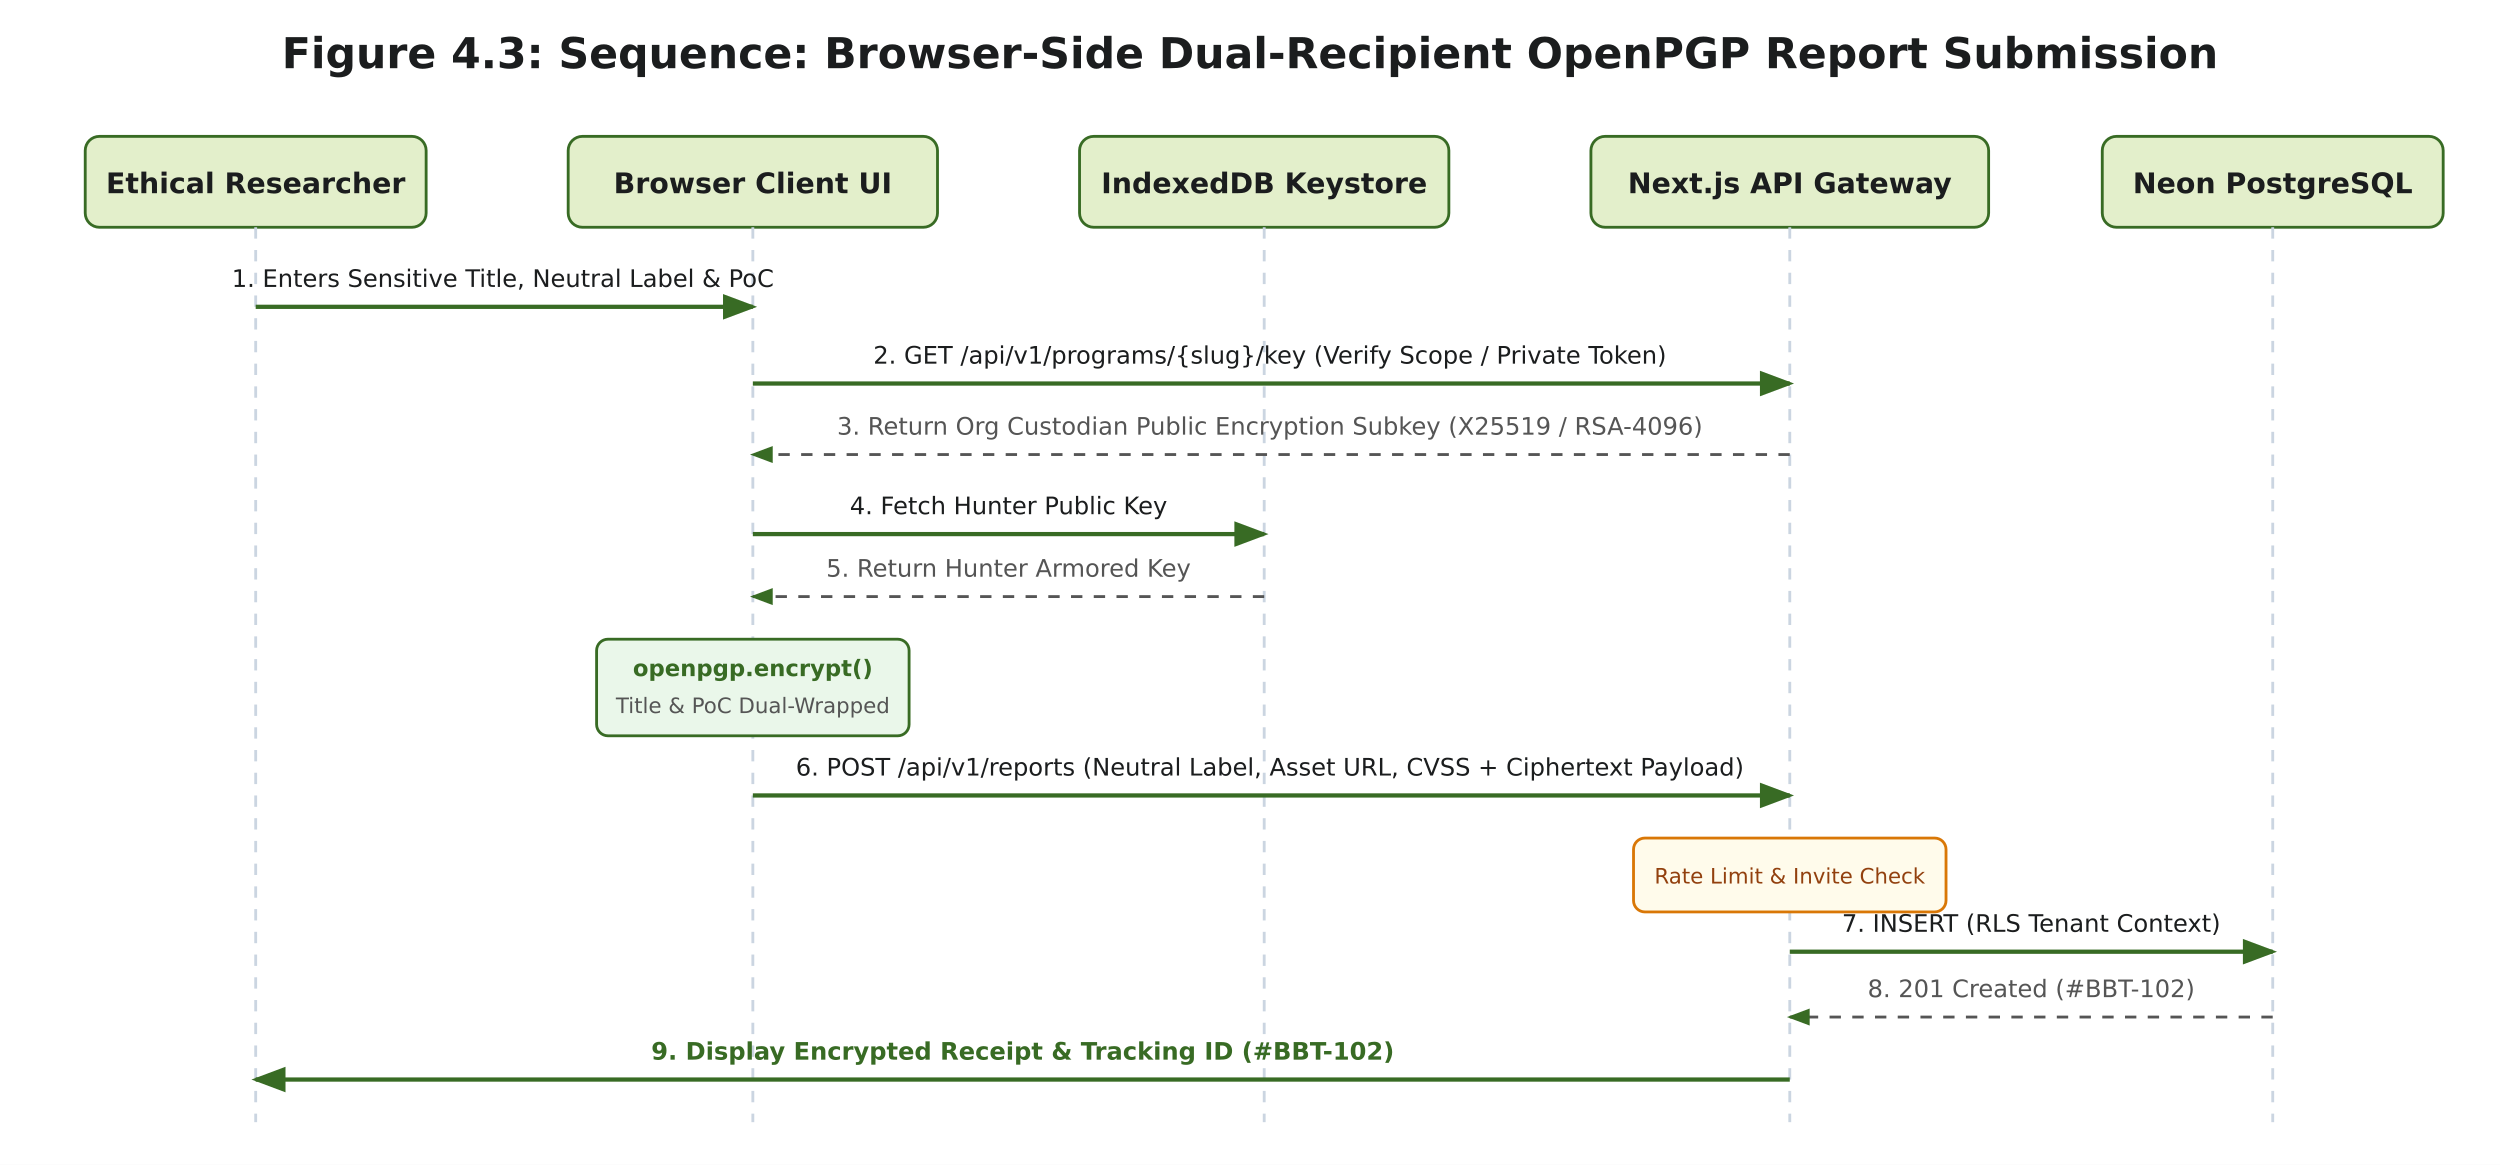
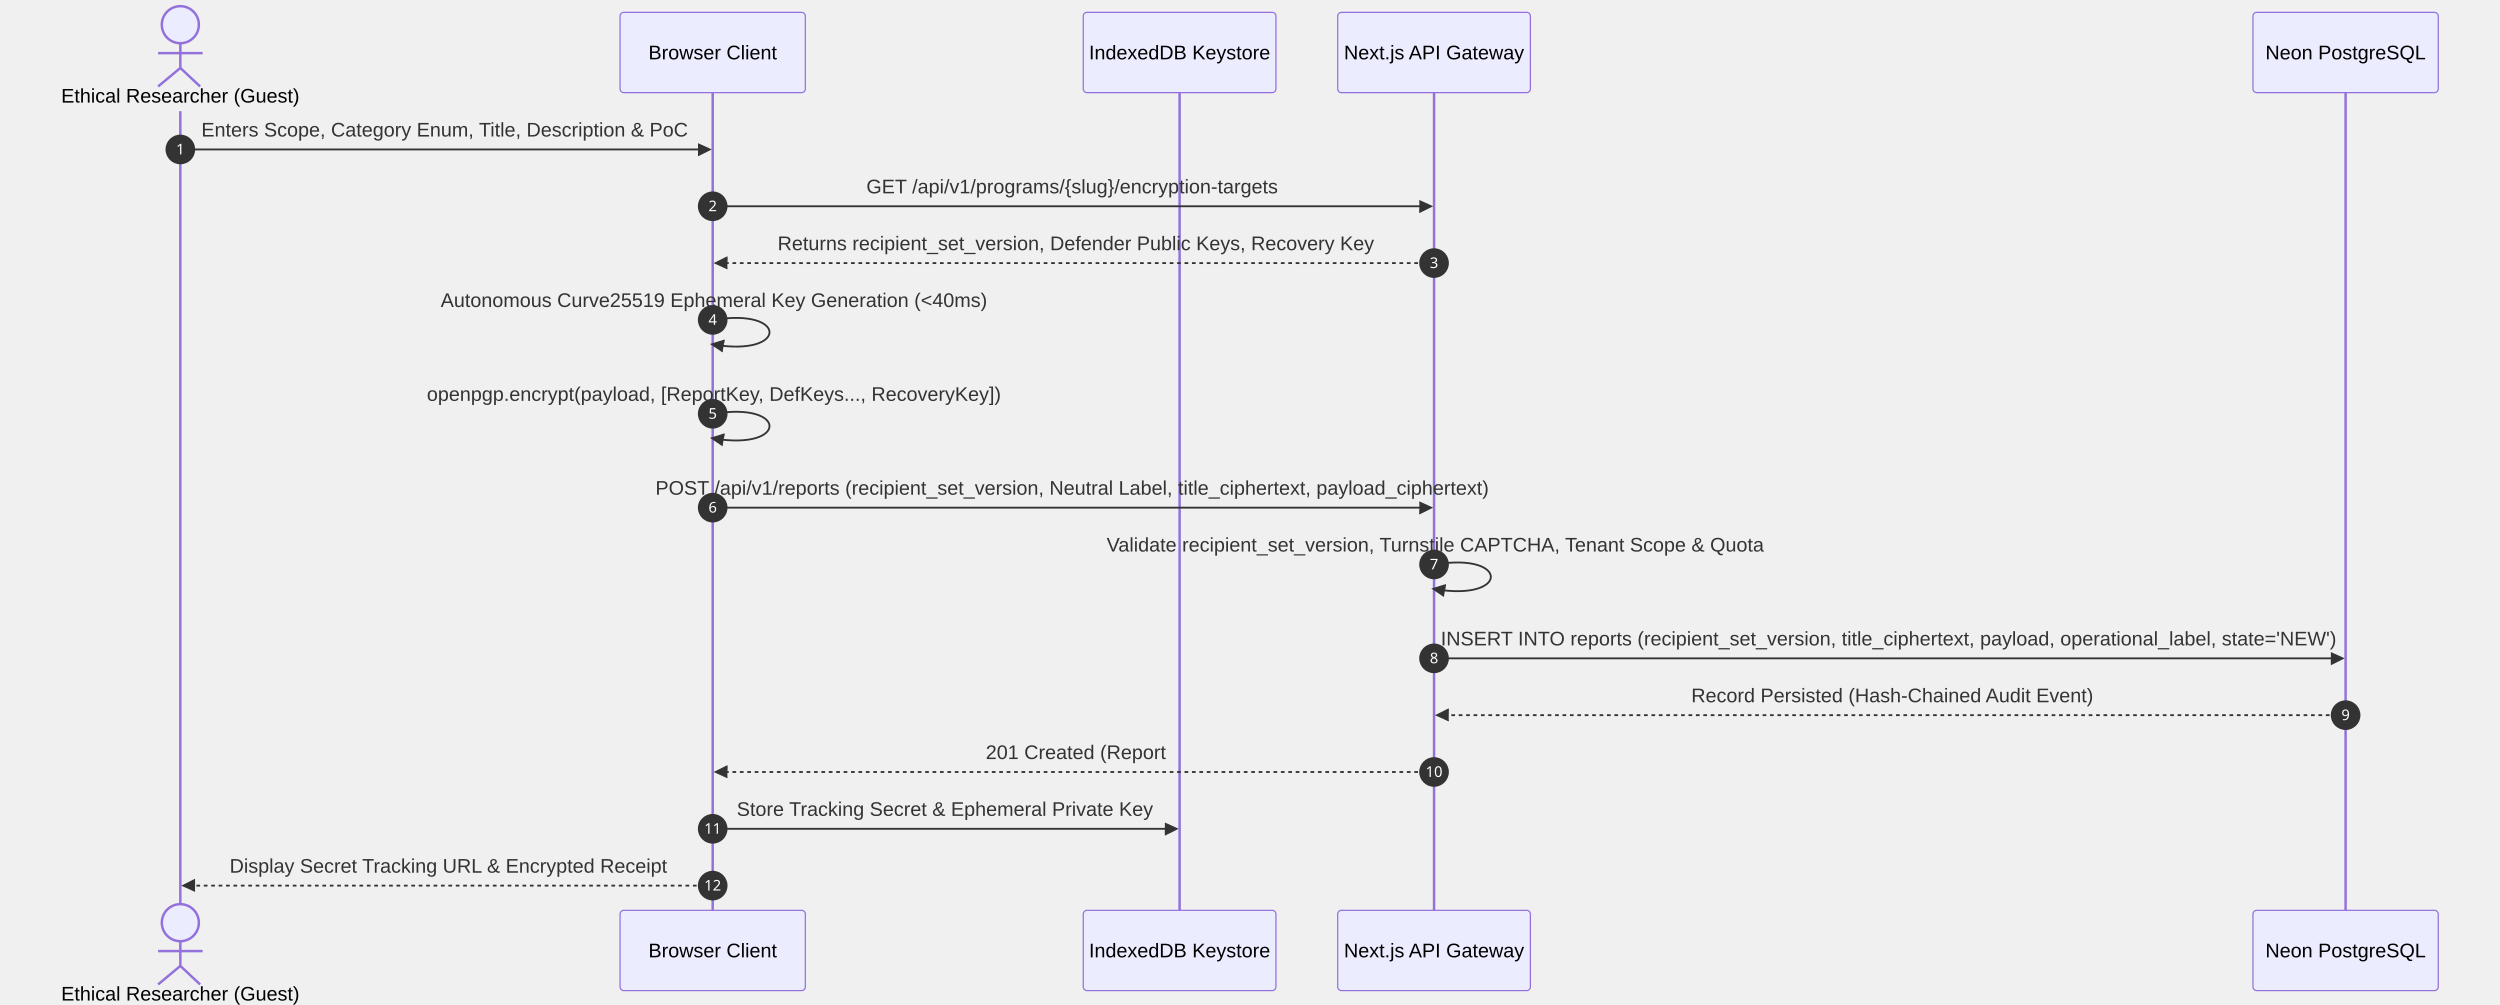
- <svg xmlns="http://www.w3.org/2000/svg" width="880" height="410">
+ <svg xmlns="http://www.w3.org/2000/svg" id="my-svg" width="100%" style="max-width: 2024px; background-color: white;" viewBox="-50 -10 2024 813" role="graphics-document document" aria-roledescription="sequence">
+   <g>
+     <rect x="1774" y="727" fill="#eaeaea" stroke="#666" width="150" height="65" name="DB" rx="3" ry="3" class="actor actor-bottom" />
+     <text x="1849" y="759.5" dominant-baseline="central" alignment-baseline="central" class="actor actor-box" style="text-anchor: middle; font-size: 16px; font-weight: 400;">
+       <tspan x="1849" dy="0">Neon PostgreSQL</tspan>
+     </text>
+   </g>
+   <g>
+     <rect x="1033" y="727" fill="#eaeaea" stroke="#666" width="156" height="65" name="Server" rx="3" ry="3" class="actor actor-bottom" />
+     <text x="1111" y="759.5" dominant-baseline="central" alignment-baseline="central" class="actor actor-box" style="text-anchor: middle; font-size: 16px; font-weight: 400;">
+       <tspan x="1111" dy="0">Next.js API Gateway</tspan>
+     </text>
+   </g>
+   <g>
+     <rect x="827" y="727" fill="#eaeaea" stroke="#666" width="156" height="65" name="KeyStore" rx="3" ry="3" class="actor actor-bottom" />
+     <text x="905" y="759.5" dominant-baseline="central" alignment-baseline="central" class="actor actor-box" style="text-anchor: middle; font-size: 16px; font-weight: 400;">
+       <tspan x="905" dy="0">IndexedDB Keystore</tspan>
+     </text>
+   </g>
+   <g>
+     <rect x="452" y="727" fill="#eaeaea" stroke="#666" width="150" height="65" name="Browser" rx="3" ry="3" class="actor actor-bottom" />
+     <text x="527" y="759.5" dominant-baseline="central" alignment-baseline="central" class="actor actor-box" style="text-anchor: middle; font-size: 16px; font-weight: 400;">
+       <tspan x="527" dy="0">Browser Client</tspan>
+     </text>
+   </g>
+   <g />
+   <g>
+     <line id="actor4" x1="1849" y1="65" x2="1849" y2="727" class="actor-line 200" stroke-width="0.5px" stroke="#999" name="DB" data-et="life-line" data-id="DB" />
+     <g id="root-4" data-et="participant" data-type="participant" data-id="DB">
+       <rect x="1774" y="0" fill="#eaeaea" stroke="#666" width="150" height="65" name="DB" rx="3" ry="3" class="actor actor-top" />
+       <text x="1849" y="32.5" dominant-baseline="central" alignment-baseline="central" class="actor actor-box" style="text-anchor: middle; font-size: 16px; font-weight: 400;">
+         <tspan x="1849" dy="0">Neon PostgreSQL</tspan>
+       </text>
+     </g>
+   </g>
+   <g>
+     <line id="actor3" x1="1111" y1="65" x2="1111" y2="727" class="actor-line 200" stroke-width="0.5px" stroke="#999" name="Server" data-et="life-line" data-id="Server" />
+     <g id="root-3" data-et="participant" data-type="participant" data-id="Server">
+       <rect x="1033" y="0" fill="#eaeaea" stroke="#666" width="156" height="65" name="Server" rx="3" ry="3" class="actor actor-top" />
+       <text x="1111" y="32.5" dominant-baseline="central" alignment-baseline="central" class="actor actor-box" style="text-anchor: middle; font-size: 16px; font-weight: 400;">
+         <tspan x="1111" dy="0">Next.js API Gateway</tspan>
+       </text>
+     </g>
+   </g>
+   <g>
+     <line id="actor2" x1="905" y1="65" x2="905" y2="727" class="actor-line 200" stroke-width="0.5px" stroke="#999" name="KeyStore" data-et="life-line" data-id="KeyStore" />
+     <g id="root-2" data-et="participant" data-type="participant" data-id="KeyStore">
+       <rect x="827" y="0" fill="#eaeaea" stroke="#666" width="156" height="65" name="KeyStore" rx="3" ry="3" class="actor actor-top" />
+       <text x="905" y="32.5" dominant-baseline="central" alignment-baseline="central" class="actor actor-box" style="text-anchor: middle; font-size: 16px; font-weight: 400;">
+         <tspan x="905" dy="0">IndexedDB Keystore</tspan>
+       </text>
+     </g>
+   </g>
+   <g>
+     <line id="actor1" x1="527" y1="65" x2="527" y2="727" class="actor-line 200" stroke-width="0.5px" stroke="#999" name="Browser" data-et="life-line" data-id="Browser" />
+     <g id="root-1" data-et="participant" data-type="participant" data-id="Browser">
+       <rect x="452" y="0" fill="#eaeaea" stroke="#666" width="150" height="65" name="Browser" rx="3" ry="3" class="actor actor-top" />
+       <text x="527" y="32.5" dominant-baseline="central" alignment-baseline="central" class="actor actor-box" style="text-anchor: middle; font-size: 16px; font-weight: 400;">
+         <tspan x="527" dy="0">Browser Client</tspan>
+       </text>
+     </g>
+   </g>
+   <g>
+     <line id="actor0" x1="96" y1="80" x2="96" y2="727" class="actor-line 200" stroke-width="0.5px" stroke="#999" name="Hunter" data-et="life-line" data-id="Hunter" />
+   </g>
+   <style>#my-svg{font-family:"trebuchet ms",verdana,arial,sans-serif;font-size:16px;fill:#333;}@keyframes edge-animation-frame{from{stroke-dashoffset:0;}}@keyframes dash{to{stroke-dashoffset:0;}}#my-svg .edge-animation-slow{stroke-dasharray:9,5!important;stroke-dashoffset:900;animation:dash 50s linear infinite;stroke-linecap:round;}#my-svg .edge-animation-fast{stroke-dasharray:9,5!important;stroke-dashoffset:900;animation:dash 20s linear infinite;stroke-linecap:round;}#my-svg .error-icon{fill:#552222;}#my-svg .error-text{fill:#552222;stroke:#552222;}#my-svg .edge-thickness-normal{stroke-width:1px;}#my-svg .edge-thickness-thick{stroke-width:3.5px;}#my-svg .edge-pattern-solid{stroke-dasharray:0;}#my-svg .edge-thickness-invisible{stroke-width:0;fill:none;}#my-svg .edge-pattern-dashed{stroke-dasharray:3;}#my-svg .edge-pattern-dotted{stroke-dasharray:2;}#my-svg .marker{fill:#333333;stroke:#333333;}#my-svg .marker.cross{stroke:#333333;}#my-svg svg{font-family:"trebuchet ms",verdana,arial,sans-serif;font-size:16px;}#my-svg p{margin:0;}#my-svg .actor{stroke:#9370DB;fill:#ECECFF;stroke-width:1;}#my-svg rect.actor.outer-path[data-look="neo"]{filter:drop-shadow(1px 2px 2px rgba(185, 185, 185, 1));}#my-svg rect.note[data-look="neo"]{stroke:#aaaa33;fill:#fff5ad;filter:drop-shadow(1px 2px 2px rgba(185, 185, 185, 1));}#my-svg text.actor&gt;tspan{fill:black;stroke:none;}#my-svg .actor-line{stroke:#9370DB;}#my-svg .innerArc{stroke-width:1.5;stroke-dasharray:none;}#my-svg .messageLine0{stroke-width:1.5;stroke-dasharray:none;stroke:#333;}#my-svg .messageLine1{stroke-width:1.5;stroke-dasharray:2,2;stroke:#333;}#my-svg [id$="-arrowhead"] path{fill:#333;stroke:#333;}#my-svg .sequenceNumber{fill:white;}#my-svg [id$="-sequencenumber"]{fill:#333;}#my-svg [id$="-crosshead"] path{fill:#333;stroke:#333;}#my-svg .messageText{fill:#333;stroke:none;}#my-svg .labelBox{stroke:#9370DB;fill:#ECECFF;filter:none;}#my-svg .labelText,#my-svg .labelText&gt;tspan{fill:black;stroke:none;}#my-svg .loopText,#my-svg .loopText&gt;tspan{fill:black;stroke:none;}#my-svg .sectionTitle,#my-svg .sectionTitle&gt;tspan{fill:black;stroke:none;}#my-svg .loopLine{stroke-width:2px;stroke-dasharray:2,2;stroke:#9370DB;fill:#9370DB;}#my-svg .note{stroke:#aaaa33;fill:#fff5ad;}#my-svg .noteText,#my-svg .noteText&gt;tspan{fill:black;stroke:none;font-weight:normal;}#my-svg .activation0{fill:#f4f4f4;stroke:#666;}#my-svg .activation1{fill:#f4f4f4;stroke:#666;}#my-svg .activation2{fill:#f4f4f4;stroke:#666;}#my-svg .actorPopupMenu{position:absolute;}#my-svg .actorPopupMenuPanel{position:absolute;fill:#ECECFF;box-shadow:0px 8px 16px 0px rgba(0,0,0,0.2);filter:drop-shadow(3px 5px 2px rgb(0 0 0 / 0.4));}#my-svg .actor-man circle,#my-svg line{fill:#ECECFF;stroke-width:2px;}#my-svg g rect.rect{filter:drop-shadow(1px 2px 2px rgba(185, 185, 185, 1));stroke:#9370DB;}#my-svg .node .neo-node{stroke:#9370DB;}#my-svg [data-look="neo"].node rect,#my-svg [data-look="neo"].cluster rect,#my-svg [data-look="neo"].node polygon{stroke:#9370DB;filter:drop-shadow(1px 2px 2px rgba(185, 185, 185, 1));}#my-svg [data-look="neo"].swimlane.cluster rect{filter:none;}#my-svg [data-look="neo"].node path{stroke:#9370DB;stroke-width:1px;}#my-svg [data-look="neo"].node .outer-path{filter:drop-shadow(1px 2px 2px rgba(185, 185, 185, 1));}#my-svg [data-look="neo"].node .neo-line path{stroke:#9370DB;filter:none;}#my-svg [data-look="neo"].node circle{stroke:#9370DB;filter:drop-shadow(1px 2px 2px rgba(185, 185, 185, 1));}#my-svg [data-look="neo"].node circle .state-start{fill:#000000;}#my-svg [data-look="neo"].icon-shape .icon{fill:#9370DB;filter:drop-shadow(1px 2px 2px rgba(185, 185, 185, 1));}#my-svg [data-look="neo"].icon-shape .icon-neo path{stroke:#9370DB;filter:drop-shadow(1px 2px 2px rgba(185, 185, 185, 1));}#my-svg :root{--mermaid-font-family:"trebuchet ms",verdana,arial,sans-serif;}</style>
+   <g />
  <defs>
-     <marker id="arrsq" markerWidth="8" markerHeight="6" refX="7" refY="3" orient="auto">
-       <polygon points="0 0, 8 3, 0 6" fill="#386B24" />
+     <symbol id="my-svg-computer" width="24" height="24">
+       <path transform="scale(.5)" d="M2 2v13h20v-13h-20zm18 11h-16v-9h16v9zm-10.228 6l.466-1h3.524l.467 1h-4.457zm14.228 3h-24l2-6h2.104l-1.33 4h18.45l-1.297-4h2.073l2 6zm-5-10h-14v-7h14v7z" />
+     </symbol>
+   </defs>
+   <defs>
+     <symbol id="my-svg-database" fill-rule="evenodd" clip-rule="evenodd">
+       <path transform="scale(.5)" d="M12.258.001l.256.004.255.005.253.008.251.01.249.012.247.015.246.016.242.019.241.02.239.023.236.024.233.027.231.028.229.031.225.032.223.034.22.036.217.038.214.04.211.041.208.043.205.045.201.046.198.048.194.05.191.051.187.053.183.054.18.056.175.057.172.059.168.06.163.061.16.063.155.064.15.066.074.033.073.033.071.034.07.034.069.035.068.035.067.035.066.035.064.036.064.036.062.036.06.036.06.037.058.037.058.037.055.038.055.038.053.038.052.038.051.039.05.039.048.039.047.039.045.04.044.04.043.04.041.04.04.041.039.041.037.041.036.041.034.041.033.042.032.042.03.042.029.042.027.042.026.043.024.043.023.043.021.043.02.043.018.044.017.043.015.044.013.044.012.044.011.045.009.044.007.045.006.045.004.045.002.045.001.045v17l-.001.045-.002.045-.004.045-.006.045-.007.045-.009.044-.011.045-.012.044-.013.044-.015.044-.017.043-.018.044-.02.043-.021.043-.023.043-.024.043-.026.043-.027.042-.029.042-.03.042-.032.042-.033.042-.034.041-.036.041-.037.041-.039.041-.04.041-.041.04-.043.04-.044.04-.045.04-.047.039-.048.039-.05.039-.051.039-.052.038-.053.038-.055.038-.055.038-.058.037-.058.037-.06.037-.06.036-.062.036-.064.036-.064.036-.066.035-.067.035-.068.035-.069.035-.07.034-.071.034-.073.033-.074.033-.15.066-.155.064-.16.063-.163.061-.168.06-.172.059-.175.057-.18.056-.183.054-.187.053-.191.051-.194.05-.198.048-.201.046-.205.045-.208.043-.211.041-.214.04-.217.038-.22.036-.223.034-.225.032-.229.031-.231.028-.233.027-.236.024-.239.023-.241.02-.242.019-.246.016-.247.015-.249.012-.251.01-.253.008-.255.005-.256.004-.258.001-.258-.001-.256-.004-.255-.005-.253-.008-.251-.01-.249-.012-.247-.015-.245-.016-.243-.019-.241-.02-.238-.023-.236-.024-.234-.027-.231-.028-.228-.031-.226-.032-.223-.034-.22-.036-.217-.038-.214-.04-.211-.041-.208-.043-.204-.045-.201-.046-.198-.048-.195-.05-.19-.051-.187-.053-.184-.054-.179-.056-.176-.057-.172-.059-.167-.06-.164-.061-.159-.063-.155-.064-.151-.066-.074-.033-.072-.033-.072-.034-.07-.034-.069-.035-.068-.035-.067-.035-.066-.035-.064-.036-.063-.036-.062-.036-.061-.036-.06-.037-.058-.037-.057-.037-.056-.038-.055-.038-.053-.038-.052-.038-.051-.039-.049-.039-.049-.039-.046-.039-.046-.04-.044-.04-.043-.04-.041-.04-.04-.041-.039-.041-.037-.041-.036-.041-.034-.041-.033-.042-.032-.042-.03-.042-.029-.042-.027-.042-.026-.043-.024-.043-.023-.043-.021-.043-.02-.043-.018-.044-.017-.043-.015-.044-.013-.044-.012-.044-.011-.045-.009-.044-.007-.045-.006-.045-.004-.045-.002-.045-.001-.045v-17l.001-.045.002-.045.004-.045.006-.045.007-.045.009-.044.011-.045.012-.044.013-.044.015-.044.017-.043.018-.044.02-.043.021-.043.023-.043.024-.043.026-.043.027-.042.029-.042.03-.042.032-.042.033-.042.034-.041.036-.041.037-.041.039-.041.04-.041.041-.04.043-.04.044-.04.046-.04.046-.039.049-.039.049-.039.051-.039.052-.038.053-.038.055-.038.056-.038.057-.037.058-.037.06-.037.061-.036.062-.036.063-.036.064-.036.066-.035.067-.035.068-.035.069-.035.07-.034.072-.034.072-.033.074-.033.151-.066.155-.064.159-.063.164-.061.167-.06.172-.059.176-.057.179-.056.184-.054.187-.053.19-.051.195-.05.198-.048.201-.046.204-.045.208-.043.211-.041.214-.04.217-.038.22-.036.223-.034.226-.032.228-.031.231-.028.234-.027.236-.024.238-.023.241-.02.243-.019.245-.016.247-.015.249-.012.251-.01.253-.008.255-.005.256-.004.258-.001.258.001zm-9.258 20.499v.01l.001.021.003.021.004.022.005.021.006.022.007.022.009.023.01.022.011.023.012.023.013.023.015.023.016.024.017.023.018.024.019.024.021.024.022.025.023.024.024.025.052.049.056.05.061.051.066.051.07.051.075.051.079.052.084.052.088.052.092.052.097.052.102.051.105.052.11.052.114.051.119.051.123.051.127.05.131.05.135.05.139.048.144.049.147.047.152.047.155.047.16.045.163.045.167.043.171.043.176.041.178.041.183.039.187.039.19.037.194.035.197.035.202.033.204.031.209.03.212.029.216.027.219.025.222.024.226.021.23.02.233.018.236.016.24.015.243.012.246.01.249.008.253.005.256.004.259.001.26-.001.257-.004.254-.005.25-.008.247-.011.244-.012.241-.014.237-.016.233-.018.231-.021.226-.021.224-.024.22-.026.216-.027.212-.028.21-.031.205-.031.202-.034.198-.034.194-.036.191-.037.187-.039.183-.04.179-.04.175-.042.172-.043.168-.044.163-.045.16-.046.155-.046.152-.047.148-.048.143-.049.139-.049.136-.05.131-.05.126-.05.123-.051.118-.052.114-.051.11-.052.106-.052.101-.052.096-.052.092-.052.088-.053.083-.051.079-.052.074-.052.07-.051.065-.051.06-.051.056-.05.051-.05.023-.024.023-.025.021-.024.02-.024.019-.024.018-.024.017-.024.015-.023.014-.024.013-.023.012-.023.01-.023.01-.022.008-.022.006-.022.006-.022.004-.022.004-.021.001-.021.001-.021v-4.127l-.077.055-.08.053-.083.054-.085.053-.087.052-.09.052-.093.051-.095.05-.097.05-.1.049-.102.049-.105.048-.106.047-.109.047-.111.046-.114.045-.115.045-.118.044-.12.043-.122.042-.124.042-.126.041-.128.04-.13.04-.132.038-.134.038-.135.037-.138.037-.139.035-.142.035-.143.034-.144.033-.147.032-.148.031-.15.03-.151.03-.153.029-.154.027-.156.027-.158.026-.159.025-.161.024-.162.023-.163.022-.165.021-.166.02-.167.019-.169.018-.169.017-.171.016-.173.015-.173.014-.175.013-.175.012-.177.011-.178.01-.179.008-.179.008-.181.006-.182.005-.182.004-.184.003-.184.002h-.37l-.184-.002-.184-.003-.182-.004-.182-.005-.181-.006-.179-.008-.179-.008-.178-.01-.176-.011-.176-.012-.175-.013-.173-.014-.172-.015-.171-.016-.17-.017-.169-.018-.167-.019-.166-.02-.165-.021-.163-.022-.162-.023-.161-.024-.159-.025-.157-.026-.156-.027-.155-.027-.153-.029-.151-.03-.15-.03-.148-.031-.146-.032-.145-.033-.143-.034-.141-.035-.14-.035-.137-.037-.136-.037-.134-.038-.132-.038-.13-.04-.128-.04-.126-.041-.124-.042-.122-.042-.12-.044-.117-.043-.116-.045-.113-.045-.112-.046-.109-.047-.106-.047-.105-.048-.102-.049-.1-.049-.097-.05-.095-.05-.093-.052-.09-.051-.087-.052-.085-.053-.083-.054-.08-.054-.077-.054v4.127zm0-5.654v.011l.001.021.003.021.004.021.005.022.006.022.007.022.009.022.01.022.011.023.012.023.013.023.015.024.016.023.017.024.018.024.019.024.021.024.022.024.023.025.024.024.052.05.056.05.061.05.066.051.07.051.075.052.079.051.084.052.088.052.092.052.097.052.102.052.105.052.11.051.114.051.119.052.123.05.127.051.131.05.135.049.139.049.144.048.147.048.152.047.155.046.16.045.163.045.167.044.171.042.176.042.178.04.183.04.187.038.19.037.194.036.197.034.202.033.204.032.209.03.212.028.216.027.219.025.222.024.226.022.23.02.233.018.236.016.24.014.243.012.246.01.249.008.253.006.256.003.259.001.26-.001.257-.003.254-.006.25-.008.247-.01.244-.012.241-.015.237-.016.233-.018.231-.02.226-.022.224-.024.22-.025.216-.027.212-.029.21-.03.205-.032.202-.033.198-.035.194-.036.191-.037.187-.039.183-.039.179-.041.175-.042.172-.043.168-.044.163-.045.16-.045.155-.047.152-.047.148-.048.143-.048.139-.05.136-.049.131-.05.126-.051.123-.051.118-.051.114-.052.11-.052.106-.052.101-.052.096-.052.092-.052.088-.052.083-.052.079-.052.074-.051.07-.052.065-.051.06-.05.056-.051.051-.049.023-.025.023-.024.021-.025.02-.024.019-.024.018-.024.017-.024.015-.023.014-.023.013-.024.012-.022.01-.023.01-.023.008-.022.006-.022.006-.022.004-.021.004-.022.001-.021.001-.021v-4.139l-.077.054-.08.054-.083.054-.085.052-.087.053-.09.051-.093.051-.095.051-.097.05-.1.049-.102.049-.105.048-.106.047-.109.047-.111.046-.114.045-.115.044-.118.044-.12.044-.122.042-.124.042-.126.041-.128.04-.13.039-.132.039-.134.038-.135.037-.138.036-.139.036-.142.035-.143.033-.144.033-.147.033-.148.031-.15.03-.151.03-.153.028-.154.028-.156.027-.158.026-.159.025-.161.024-.162.023-.163.022-.165.021-.166.02-.167.019-.169.018-.169.017-.171.016-.173.015-.173.014-.175.013-.175.012-.177.011-.178.009-.179.009-.179.007-.181.007-.182.005-.182.004-.184.003-.184.002h-.37l-.184-.002-.184-.003-.182-.004-.182-.005-.181-.007-.179-.007-.179-.009-.178-.009-.176-.011-.176-.012-.175-.013-.173-.014-.172-.015-.171-.016-.17-.017-.169-.018-.167-.019-.166-.02-.165-.021-.163-.022-.162-.023-.161-.024-.159-.025-.157-.026-.156-.027-.155-.028-.153-.028-.151-.03-.15-.03-.148-.031-.146-.033-.145-.033-.143-.033-.141-.035-.14-.036-.137-.036-.136-.037-.134-.038-.132-.039-.13-.039-.128-.04-.126-.041-.124-.042-.122-.043-.12-.043-.117-.044-.116-.044-.113-.046-.112-.046-.109-.046-.106-.047-.105-.048-.102-.049-.1-.049-.097-.05-.095-.051-.093-.051-.09-.051-.087-.053-.085-.052-.083-.054-.08-.054-.077-.054v4.139zm0-5.666v.011l.001.02.003.022.004.021.005.022.006.021.007.022.009.023.01.022.011.023.012.023.013.023.015.023.016.024.017.024.018.023.019.024.021.025.022.024.023.024.024.025.052.05.056.05.061.05.066.051.07.051.075.052.079.051.084.052.088.052.092.052.097.052.102.052.105.051.11.052.114.051.119.051.123.051.127.05.131.05.135.05.139.049.144.048.147.048.152.047.155.046.16.045.163.045.167.043.171.043.176.042.178.04.183.04.187.038.19.037.194.036.197.034.202.033.204.032.209.03.212.028.216.027.219.025.222.024.226.021.23.02.233.018.236.017.24.014.243.012.246.01.249.008.253.006.256.003.259.001.26-.001.257-.003.254-.006.25-.008.247-.01.244-.013.241-.014.237-.016.233-.018.231-.02.226-.022.224-.024.22-.025.216-.027.212-.029.21-.03.205-.032.202-.033.198-.035.194-.036.191-.037.187-.039.183-.039.179-.041.175-.042.172-.043.168-.044.163-.045.16-.045.155-.047.152-.047.148-.048.143-.049.139-.049.136-.049.131-.051.126-.05.123-.051.118-.052.114-.051.11-.052.106-.052.101-.052.096-.052.092-.052.088-.052.083-.052.079-.052.074-.052.07-.051.065-.051.06-.051.056-.05.051-.049.023-.025.023-.025.021-.024.02-.024.019-.024.018-.024.017-.024.015-.023.014-.024.013-.023.012-.023.01-.022.01-.023.008-.022.006-.022.006-.022.004-.022.004-.021.001-.021.001-.021v-4.153l-.077.054-.08.054-.083.053-.085.053-.087.053-.09.051-.093.051-.095.051-.097.05-.1.049-.102.048-.105.048-.106.048-.109.046-.111.046-.114.046-.115.044-.118.044-.12.043-.122.043-.124.042-.126.041-.128.04-.13.039-.132.039-.134.038-.135.037-.138.036-.139.036-.142.034-.143.034-.144.033-.147.032-.148.032-.15.03-.151.03-.153.028-.154.028-.156.027-.158.026-.159.024-.161.024-.162.023-.163.023-.165.021-.166.02-.167.019-.169.018-.169.017-.171.016-.173.015-.173.014-.175.013-.175.012-.177.01-.178.01-.179.009-.179.007-.181.006-.182.006-.182.004-.184.003-.184.001-.185.001-.185-.001-.184-.001-.184-.003-.182-.004-.182-.006-.181-.006-.179-.007-.179-.009-.178-.01-.176-.01-.176-.012-.175-.013-.173-.014-.172-.015-.171-.016-.17-.017-.169-.018-.167-.019-.166-.02-.165-.021-.163-.023-.162-.023-.161-.024-.159-.024-.157-.026-.156-.027-.155-.028-.153-.028-.151-.03-.15-.03-.148-.032-.146-.032-.145-.033-.143-.034-.141-.034-.14-.036-.137-.036-.136-.037-.134-.038-.132-.039-.13-.039-.128-.041-.126-.041-.124-.041-.122-.043-.12-.043-.117-.044-.116-.044-.113-.046-.112-.046-.109-.046-.106-.048-.105-.048-.102-.048-.1-.05-.097-.049-.095-.051-.093-.051-.09-.052-.087-.052-.085-.053-.083-.053-.08-.054-.077-.054v4.153zm8.74-8.179l-.257.004-.254.005-.25.008-.247.011-.244.012-.241.014-.237.016-.233.018-.231.021-.226.022-.224.023-.22.026-.216.027-.212.028-.21.031-.205.032-.202.033-.198.034-.194.036-.191.038-.187.038-.183.04-.179.041-.175.042-.172.043-.168.043-.163.045-.16.046-.155.046-.152.048-.148.048-.143.048-.139.049-.136.05-.131.05-.126.051-.123.051-.118.051-.114.052-.11.052-.106.052-.101.052-.096.052-.092.052-.088.052-.083.052-.079.052-.074.051-.07.052-.065.051-.06.05-.056.05-.051.05-.023.025-.023.024-.021.024-.02.025-.019.024-.018.024-.017.023-.015.024-.014.023-.013.023-.012.023-.01.023-.01.022-.008.022-.006.023-.006.021-.004.022-.004.021-.001.021-.001.021.001.021.001.021.004.021.004.022.006.021.006.023.008.022.01.022.01.023.012.023.013.023.014.023.015.024.017.023.018.024.019.024.02.025.021.024.023.024.023.025.051.05.056.05.06.05.065.051.07.052.074.051.079.052.083.052.088.052.092.052.096.052.101.052.106.052.11.052.114.052.118.051.123.051.126.051.131.05.136.05.139.049.143.048.148.048.152.048.155.046.16.046.163.045.168.043.172.043.175.042.179.041.183.04.187.038.191.038.194.036.198.034.202.033.205.032.21.031.212.028.216.027.22.026.224.023.226.022.231.021.233.018.237.016.241.014.244.012.247.011.25.008.254.005.257.004.26.001.26-.001.257-.004.254-.005.25-.008.247-.011.244-.012.241-.014.237-.016.233-.018.231-.021.226-.022.224-.023.22-.026.216-.027.212-.028.21-.031.205-.032.202-.033.198-.034.194-.036.191-.038.187-.038.183-.04.179-.041.175-.042.172-.043.168-.043.163-.045.16-.046.155-.046.152-.048.148-.048.143-.048.139-.049.136-.05.131-.05.126-.051.123-.051.118-.051.114-.052.11-.052.106-.052.101-.052.096-.052.092-.052.088-.052.083-.052.079-.052.074-.051.07-.052.065-.051.06-.05.056-.05.051-.05.023-.025.023-.024.021-.024.02-.025.019-.024.018-.024.017-.023.015-.024.014-.023.013-.023.012-.023.01-.023.01-.022.008-.022.006-.023.006-.021.004-.022.004-.021.001-.021.001-.021-.001-.021-.001-.021-.004-.021-.004-.022-.006-.021-.006-.023-.008-.022-.01-.022-.01-.023-.012-.023-.013-.023-.014-.023-.015-.024-.017-.023-.018-.024-.019-.024-.02-.025-.021-.024-.023-.024-.023-.025-.051-.05-.056-.05-.06-.05-.065-.051-.07-.052-.074-.051-.079-.052-.083-.052-.088-.052-.092-.052-.096-.052-.101-.052-.106-.052-.11-.052-.114-.052-.118-.051-.123-.051-.126-.051-.131-.05-.136-.05-.139-.049-.143-.048-.148-.048-.152-.048-.155-.046-.16-.046-.163-.045-.168-.043-.172-.043-.175-.042-.179-.041-.183-.04-.187-.038-.191-.038-.194-.036-.198-.034-.202-.033-.205-.032-.21-.031-.212-.028-.216-.027-.22-.026-.224-.023-.226-.022-.231-.021-.233-.018-.237-.016-.241-.014-.244-.012-.247-.011-.25-.008-.254-.005-.257-.004-.26-.001-.26.001z" />
+     </symbol>
+   </defs>
+   <defs>
+     <symbol id="my-svg-clock" width="24" height="24">
+       <path transform="scale(.5)" d="M12 2c5.514 0 10 4.486 10 10s-4.486 10-10 10-10-4.486-10-10 4.486-10 10-10zm0-2c-6.627 0-12 5.373-12 12s5.373 12 12 12 12-5.373 12-12-5.373-12-12-12zm5.848 12.459c.202.038.202.333.001.372-1.907.361-6.045 1.111-6.547 1.111-.719 0-1.301-.582-1.301-1.301 0-.512.77-5.447 1.125-7.445.034-.192.312-.181.343.014l.985 6.238 5.394 1.011z" />
+     </symbol>
+   </defs>
+   <defs>
+     <marker id="my-svg-arrowhead" refX="7.9" refY="5" markerUnits="userSpaceOnUse" markerWidth="12" markerHeight="12" orient="auto-start-reverse">
+       <path d="M -1 0 L 10 5 L 0 10 z" />
    </marker>
  </defs>
-   <rect width="100%" height="100%" fill="#FFFFFF" />
-   <text x="440" y="24" font-family="DejaVu Sans, Arial" font-size="15" font-weight="bold" fill="#1B1D1E" text-anchor="middle">Figure 4.3: Sequence: Browser-Side Dual-Recipient OpenPGP Report Submission</text>
-   <rect x="30" y="48" width="120" height="32" rx="5" fill="#E3EFCB" stroke="#386B24" />
-   <text x="90" y="68" font-family="DejaVu Sans, Arial" font-size="10" font-weight="bold" fill="#1B1D1E" text-anchor="middle">Ethical Researcher</text>
-   <rect x="200" y="48" width="130" height="32" rx="5" fill="#E3EFCB" stroke="#386B24" />
-   <text x="265" y="68" font-family="DejaVu Sans, Arial" font-size="10" font-weight="bold" fill="#1B1D1E" text-anchor="middle">Browser Client UI</text>
-   <rect x="380" y="48" width="130" height="32" rx="5" fill="#E3EFCB" stroke="#386B24" />
-   <text x="445" y="68" font-family="DejaVu Sans, Arial" font-size="10" font-weight="bold" fill="#1B1D1E" text-anchor="middle">IndexedDB Keystore</text>
-   <rect x="560" y="48" width="140" height="32" rx="5" fill="#E3EFCB" stroke="#386B24" />
-   <text x="630" y="68" font-family="DejaVu Sans, Arial" font-size="10" font-weight="bold" fill="#1B1D1E" text-anchor="middle">Next.js API Gateway</text>
-   <rect x="740" y="48" width="120" height="32" rx="5" fill="#E3EFCB" stroke="#386B24" />
-   <text x="800" y="68" font-family="DejaVu Sans, Arial" font-size="10" font-weight="bold" fill="#1B1D1E" text-anchor="middle">Neon PostgreSQL</text>
-   <line x1="90" y1="80" x2="90" y2="395" stroke="#CBD5E1" stroke-dasharray="4" />
-   <line x1="265" y1="80" x2="265" y2="395" stroke="#CBD5E1" stroke-dasharray="4" />
-   <line x1="445" y1="80" x2="445" y2="395" stroke="#CBD5E1" stroke-dasharray="4" />
-   <line x1="630" y1="80" x2="630" y2="395" stroke="#CBD5E1" stroke-dasharray="4" />
-   <line x1="800" y1="80" x2="800" y2="395" stroke="#CBD5E1" stroke-dasharray="4" />
-   <line x1="90" y1="108" x2="265" y2="108" stroke="#386B24" stroke-width="1.5" marker-end="url(#arrsq)" />
-   <text x="177" y="101" font-family="DejaVu Sans, Arial" font-size="8.5" fill="#1B1D1E" text-anchor="middle">1. Enters Sensitive Title, Neutral Label &amp; PoC</text>
-   <line x1="265" y1="135" x2="630" y2="135" stroke="#386B24" stroke-width="1.5" marker-end="url(#arrsq)" />
-   <text x="447" y="128" font-family="DejaVu Sans, Arial" font-size="8.5" fill="#1B1D1E" text-anchor="middle">2. GET /api/v1/programs/{slug}/key (Verify Scope / Private Token)</text>
-   <line x1="630" y1="160" x2="265" y2="160" stroke="#555555" stroke-dasharray="4" marker-end="url(#arrsq)" />
-   <text x="447" y="153" font-family="DejaVu Sans, Arial" font-size="8.5" fill="#555555" text-anchor="middle">3. Return Org Custodian Public Encryption Subkey (X25519 / RSA-4096)</text>
-   <line x1="265" y1="188" x2="445" y2="188" stroke="#386B24" stroke-width="1.5" marker-end="url(#arrsq)" />
-   <text x="355" y="181" font-family="DejaVu Sans, Arial" font-size="8.5" fill="#1B1D1E" text-anchor="middle">4. Fetch Hunter Public Key</text>
-   <line x1="445" y1="210" x2="265" y2="210" stroke="#555555" stroke-dasharray="4" marker-end="url(#arrsq)" />
-   <text x="355" y="203" font-family="DejaVu Sans, Arial" font-size="8.5" fill="#555555" text-anchor="middle">5. Return Hunter Armored Key</text>
-   <rect x="210" y="225" width="110" height="34" rx="4" fill="#EAF7EA" stroke="#386B24" />
-   <text x="265" y="238" font-family="DejaVu Sans, Arial" font-size="8" font-weight="bold" fill="#386B24" text-anchor="middle">openpgp.encrypt()</text>
-   <text x="265" y="251" font-family="DejaVu Sans, Arial" font-size="7.5" fill="#555555" text-anchor="middle">Title &amp; PoC Dual-Wrapped</text>
-   <line x1="265" y1="280" x2="630" y2="280" stroke="#386B24" stroke-width="1.5" marker-end="url(#arrsq)" />
-   <text x="447" y="273" font-family="DejaVu Sans, Arial" font-size="8.5" fill="#1B1D1E" text-anchor="middle">6. POST /api/v1/reports (Neutral Label, Asset URL, CVSS + Ciphertext Payload)</text>
-   <rect x="575" y="295" width="110" height="26" rx="4" fill="#FFFBEB" stroke="#D97706" />
-   <text x="630" y="311" font-family="DejaVu Sans, Arial" font-size="7.5" fill="#92400E" text-anchor="middle">Rate Limit &amp; Invite Check</text>
-   <line x1="630" y1="335" x2="800" y2="335" stroke="#386B24" stroke-width="1.5" marker-end="url(#arrsq)" />
-   <text x="715" y="328" font-family="DejaVu Sans, Arial" font-size="8.5" fill="#1B1D1E" text-anchor="middle">7. INSERT (RLS Tenant Context)</text>
-   <line x1="800" y1="358" x2="630" y2="358" stroke="#555555" stroke-dasharray="4" marker-end="url(#arrsq)" />
-   <text x="715" y="351" font-family="DejaVu Sans, Arial" font-size="8.5" fill="#555555" text-anchor="middle">8. 201 Created (#BBT-102)</text>
-   <line x1="630" y1="380" x2="90" y2="380" stroke="#386B24" stroke-width="1.5" marker-end="url(#arrsq)" />
-   <text x="360" y="373" font-family="DejaVu Sans, Arial" font-size="8.5" font-weight="bold" fill="#386B24" text-anchor="middle">9. Display Encrypted Receipt &amp; Tracking ID (#BBT-102)</text>
+   <defs>
+     <marker id="my-svg-crosshead" markerWidth="15" markerHeight="8" orient="auto" refX="4" refY="4.5">
+       <path fill="none" stroke="#000000" stroke-width="1pt" d="M 1,2 L 6,7 M 6,2 L 1,7" style="stroke-dasharray: 0, 0;" />
+     </marker>
+   </defs>
+   <defs>
+     <marker id="my-svg-filled-head" refX="15.5" refY="7" markerWidth="20" markerHeight="28" orient="auto">
+       <path d="M 18,7 L9,13 L14,7 L9,1 Z" />
+     </marker>
+   </defs>
+   <defs>
+     <marker id="my-svg-sequencenumber" refX="15" refY="15" markerWidth="60" markerHeight="40" orient="auto">
+       <circle cx="15" cy="15" r="6" />
+     </marker>
+   </defs>
+   <defs>
+     <marker id="my-svg-solidTopArrowHead" refX="7.9" refY="7.25" markerUnits="userSpaceOnUse" markerWidth="12" markerHeight="12" orient="auto-start-reverse">
+       <path d="M 0 0 L 10 8 L 0 8 z" />
+     </marker>
+   </defs>
+   <defs>
+     <marker id="my-svg-solidBottomArrowHead" refX="7.9" refY="0.75" markerUnits="userSpaceOnUse" markerWidth="12" markerHeight="12" orient="auto-start-reverse">
+       <path d="M 0 0 L 10 0 L 0 8 z" />
+     </marker>
+   </defs>
+   <defs>
+     <marker id="my-svg-stickTopArrowHead" refX="7.5" refY="7" markerUnits="userSpaceOnUse" markerWidth="12" markerHeight="12" orient="auto-start-reverse">
+       <path d="M 0 0 L 7 7" stroke="black" stroke-width="1.5" fill="none" />
+     </marker>
+   </defs>
+   <defs>
+     <marker id="my-svg-stickBottomArrowHead" refX="7.5" refY="0" markerUnits="userSpaceOnUse" markerWidth="12" markerHeight="12" orient="auto-start-reverse">
+       <path d="M 0 7 L 7 0" stroke="black" stroke-width="1.5" fill="none" />
+     </marker>
+   </defs>
+   <g class="actor-man actor-top" name="Hunter" data-et="participant" data-type="actor" data-id="Hunter" style="stroke: rgb(147, 112, 219);">
+     <line id="actor-man-torso0" x1="96" y1="25" x2="96" y2="45" />
+     <line id="actor-man-arms0" x1="78" y1="33" x2="114" y2="33" />
+     <line x1="78" y1="60" x2="96" y2="45" />
+     <line x1="96" y1="45" x2="112" y2="60" />
+     <circle cx="96" cy="10" r="15" width="192" height="65" />
+     <text x="96" y="67.5" dominant-baseline="central" alignment-baseline="central" class="actor actor-man" style="text-anchor: middle; font-size: 16px; font-weight: 400;">
+       <tspan x="96" dy="0">Ethical Researcher (Guest)</tspan>
+     </text>
+   </g>
+   <text x="310" y="80" text-anchor="middle" dominant-baseline="middle" alignment-baseline="middle" class="messageText" dy="1em" style="font-size: 16px; font-weight: 400;">Enters Scope, Category Enum, Title, Description &amp; PoC</text>
+   <line x1="103" y1="111" x2="523" y2="111" class="messageLine0" data-et="message" data-id="i1" data-from="Hunter" data-to="Browser" stroke-width="2" stroke="none" marker-end="url(#my-svg-arrowhead)" style="fill: none;" />
+   <line x1="96" y1="111" x2="96" y2="111" stroke-width="0" marker-start="url(#my-svg-sequencenumber)" />
+   <text x="96" y="115" font-family="sans-serif" font-size="12px" text-anchor="middle" class="sequenceNumber">1</text>
+   <text x="818" y="126" text-anchor="middle" dominant-baseline="middle" alignment-baseline="middle" class="messageText" dy="1em" style="font-size: 16px; font-weight: 400;">GET /api/v1/programs/{slug}/encryption-targets</text>
+   <line x1="534" y1="157" x2="1107" y2="157" class="messageLine0" data-et="message" data-id="i2" data-from="Browser" data-to="Server" stroke-width="2" stroke="none" marker-end="url(#my-svg-arrowhead)" style="fill: none;" />
+   <line x1="527" y1="157" x2="527" y2="157" stroke-width="0" marker-start="url(#my-svg-sequencenumber)" />
+   <text x="527" y="161" font-family="sans-serif" font-size="12px" text-anchor="middle" class="sequenceNumber">2</text>
+   <text x="821" y="172" text-anchor="middle" dominant-baseline="middle" alignment-baseline="middle" class="messageText" dy="1em" style="font-size: 16px; font-weight: 400;">Returns recipient_set_version, Defender Public Keys, Recovery Key</text>
+   <line x1="1116" y1="203" x2="531" y2="203" class="messageLine1" data-et="message" data-id="i3" data-from="Server" data-to="Browser" stroke-width="2" stroke="none" marker-end="url(#my-svg-arrowhead)" style="stroke-dasharray: 3, 3; fill: none;" />
+   <line x1="1111" y1="203" x2="1111" y2="203" stroke-width="0" marker-start="url(#my-svg-sequencenumber)" />
+   <text x="1111" y="207" font-family="sans-serif" font-size="12px" text-anchor="middle" class="sequenceNumber">3</text>
+   <text x="528" y="218" text-anchor="middle" dominant-baseline="middle" alignment-baseline="middle" class="messageText" dy="1em" style="font-size: 16px; font-weight: 400;">Autonomous Curve25519 Ephemeral Key Generation (&lt;40ms)</text>
+   <path d="M 528,249 C 588,239 588,279 528,269" class="messageLine0" data-et="message" data-id="i4" data-from="Browser" data-to="Browser" stroke-width="2" stroke="none" marker-end="url(#my-svg-arrowhead)" x1="534" style="fill: none;" />
+   <line x1="527" y1="249" x2="527" y2="249" stroke-width="0" marker-start="url(#my-svg-sequencenumber)" />
+   <text x="527" y="253" font-family="sans-serif" font-size="12px" text-anchor="middle" class="sequenceNumber">4</text>
+   <text x="528" y="294" text-anchor="middle" dominant-baseline="middle" alignment-baseline="middle" class="messageText" dy="1em" style="font-size: 16px; font-weight: 400;">openpgp.encrypt(payload, [ReportKey, DefKeys..., RecoveryKey])</text>
+   <path d="M 528,325 C 588,315 588,355 528,345" class="messageLine0" data-et="message" data-id="i5" data-from="Browser" data-to="Browser" stroke-width="2" stroke="none" marker-end="url(#my-svg-arrowhead)" x1="534" style="fill: none;" />
+   <line x1="527" y1="325" x2="527" y2="325" stroke-width="0" marker-start="url(#my-svg-sequencenumber)" />
+   <text x="527" y="329" font-family="sans-serif" font-size="12px" text-anchor="middle" class="sequenceNumber">5</text>
+   <text x="818" y="370" text-anchor="middle" dominant-baseline="middle" alignment-baseline="middle" class="messageText" dy="1em" style="font-size: 16px; font-weight: 400;">POST /api/v1/reports (recipient_set_version, Neutral Label, title_ciphertext, payload_ciphertext)</text>
+   <line x1="534" y1="401" x2="1107" y2="401" class="messageLine0" data-et="message" data-id="i6" data-from="Browser" data-to="Server" stroke-width="2" stroke="none" marker-end="url(#my-svg-arrowhead)" style="fill: none;" />
+   <line x1="527" y1="401" x2="527" y2="401" stroke-width="0" marker-start="url(#my-svg-sequencenumber)" />
+   <text x="527" y="405" font-family="sans-serif" font-size="12px" text-anchor="middle" class="sequenceNumber">6</text>
+   <text x="1112" y="416" text-anchor="middle" dominant-baseline="middle" alignment-baseline="middle" class="messageText" dy="1em" style="font-size: 16px; font-weight: 400;">Validate recipient_set_version, Turnstile CAPTCHA, Tenant Scope &amp; Quota</text>
+   <path d="M 1112,447 C 1172,437 1172,477 1112,467" class="messageLine0" data-et="message" data-id="i7" data-from="Server" data-to="Server" stroke-width="2" stroke="none" marker-end="url(#my-svg-arrowhead)" x1="1118" style="fill: none;" />
+   <line x1="1111" y1="447" x2="1111" y2="447" stroke-width="0" marker-start="url(#my-svg-sequencenumber)" />
+   <text x="1111" y="451" font-family="sans-serif" font-size="12px" text-anchor="middle" class="sequenceNumber">7</text>
+   <text x="1479" y="492" text-anchor="middle" dominant-baseline="middle" alignment-baseline="middle" class="messageText" dy="1em" style="font-size: 16px; font-weight: 400;">INSERT INTO reports (recipient_set_version, title_ciphertext, payload, operational_label, state='NEW')</text>
+   <line x1="1118" y1="523" x2="1845" y2="523" class="messageLine0" data-et="message" data-id="i8" data-from="Server" data-to="DB" stroke-width="2" stroke="none" marker-end="url(#my-svg-arrowhead)" style="fill: none;" />
+   <line x1="1111" y1="523" x2="1111" y2="523" stroke-width="0" marker-start="url(#my-svg-sequencenumber)" />
+   <text x="1111" y="527" font-family="sans-serif" font-size="12px" text-anchor="middle" class="sequenceNumber">8</text>
+   <text x="1482" y="538" text-anchor="middle" dominant-baseline="middle" alignment-baseline="middle" class="messageText" dy="1em" style="font-size: 16px; font-weight: 400;">Record Persisted (Hash-Chained Audit Event)</text>
+   <line x1="1854" y1="569" x2="1115" y2="569" class="messageLine1" data-et="message" data-id="i9" data-from="DB" data-to="Server" stroke-width="2" stroke="none" marker-end="url(#my-svg-arrowhead)" style="stroke-dasharray: 3, 3; fill: none;" />
+   <line x1="1849" y1="569" x2="1849" y2="569" stroke-width="0" marker-start="url(#my-svg-sequencenumber)" />
+   <text x="1849" y="573" font-family="sans-serif" font-size="12px" text-anchor="middle" class="sequenceNumber">9</text>
+   <text x="821" y="584" text-anchor="middle" dominant-baseline="middle" alignment-baseline="middle" class="messageText" dy="1em" style="font-size: 16px; font-weight: 400;">201 Created (Report</text>
+   <line x1="1116" y1="615" x2="531" y2="615" class="messageLine1" data-et="message" data-id="i10" data-from="Server" data-to="Browser" stroke-width="2" stroke="none" marker-end="url(#my-svg-arrowhead)" style="stroke-dasharray: 3, 3; fill: none;" />
+   <line x1="1111" y1="615" x2="1111" y2="615" stroke-width="0" marker-start="url(#my-svg-sequencenumber)" />
+   <text x="1111" y="619" font-family="sans-serif" font-size="12px" text-anchor="middle" class="sequenceNumber">10</text>
+   <text x="715" y="630" text-anchor="middle" dominant-baseline="middle" alignment-baseline="middle" class="messageText" dy="1em" style="font-size: 16px; font-weight: 400;">Store Tracking Secret &amp; Ephemeral Private Key</text>
+   <line x1="534" y1="661" x2="901" y2="661" class="messageLine0" data-et="message" data-id="i11" data-from="Browser" data-to="KeyStore" stroke-width="2" stroke="none" marker-end="url(#my-svg-arrowhead)" style="fill: none;" />
+   <line x1="527" y1="661" x2="527" y2="661" stroke-width="0" marker-start="url(#my-svg-sequencenumber)" />
+   <text x="527" y="665" font-family="sans-serif" font-size="12px" text-anchor="middle" class="sequenceNumber">11</text>
+   <text x="313" y="676" text-anchor="middle" dominant-baseline="middle" alignment-baseline="middle" class="messageText" dy="1em" style="font-size: 16px; font-weight: 400;">Display Secret Tracking URL &amp; Encrypted Receipt</text>
+   <line x1="532" y1="707" x2="100" y2="707" class="messageLine1" data-et="message" data-id="i12" data-from="Browser" data-to="Hunter" stroke-width="2" stroke="none" marker-end="url(#my-svg-arrowhead)" style="stroke-dasharray: 3, 3; fill: none;" />
+   <line x1="527" y1="707" x2="527" y2="707" stroke-width="0" marker-start="url(#my-svg-sequencenumber)" />
+   <text x="527" y="711" font-family="sans-serif" font-size="12px" text-anchor="middle" class="sequenceNumber">12</text>
+   <g class="actor-man actor-bottom" name="Hunter" style="stroke: rgb(147, 112, 219);">
+     <line id="actor-man-torso4" x1="96" y1="752" x2="96" y2="772" />
+     <line id="actor-man-arms4" x1="78" y1="760" x2="114" y2="760" />
+     <line x1="78" y1="787" x2="96" y2="772" />
+     <line x1="96" y1="772" x2="112" y2="787" />
+     <circle cx="96" cy="737" r="15" width="192" height="65" />
+     <text x="96" y="794.5" dominant-baseline="central" alignment-baseline="central" class="actor actor-man" style="text-anchor: middle; font-size: 16px; font-weight: 400;">
+       <tspan x="96" dy="0">Ethical Researcher (Guest)</tspan>
+     </text>
+   </g>
</svg>
